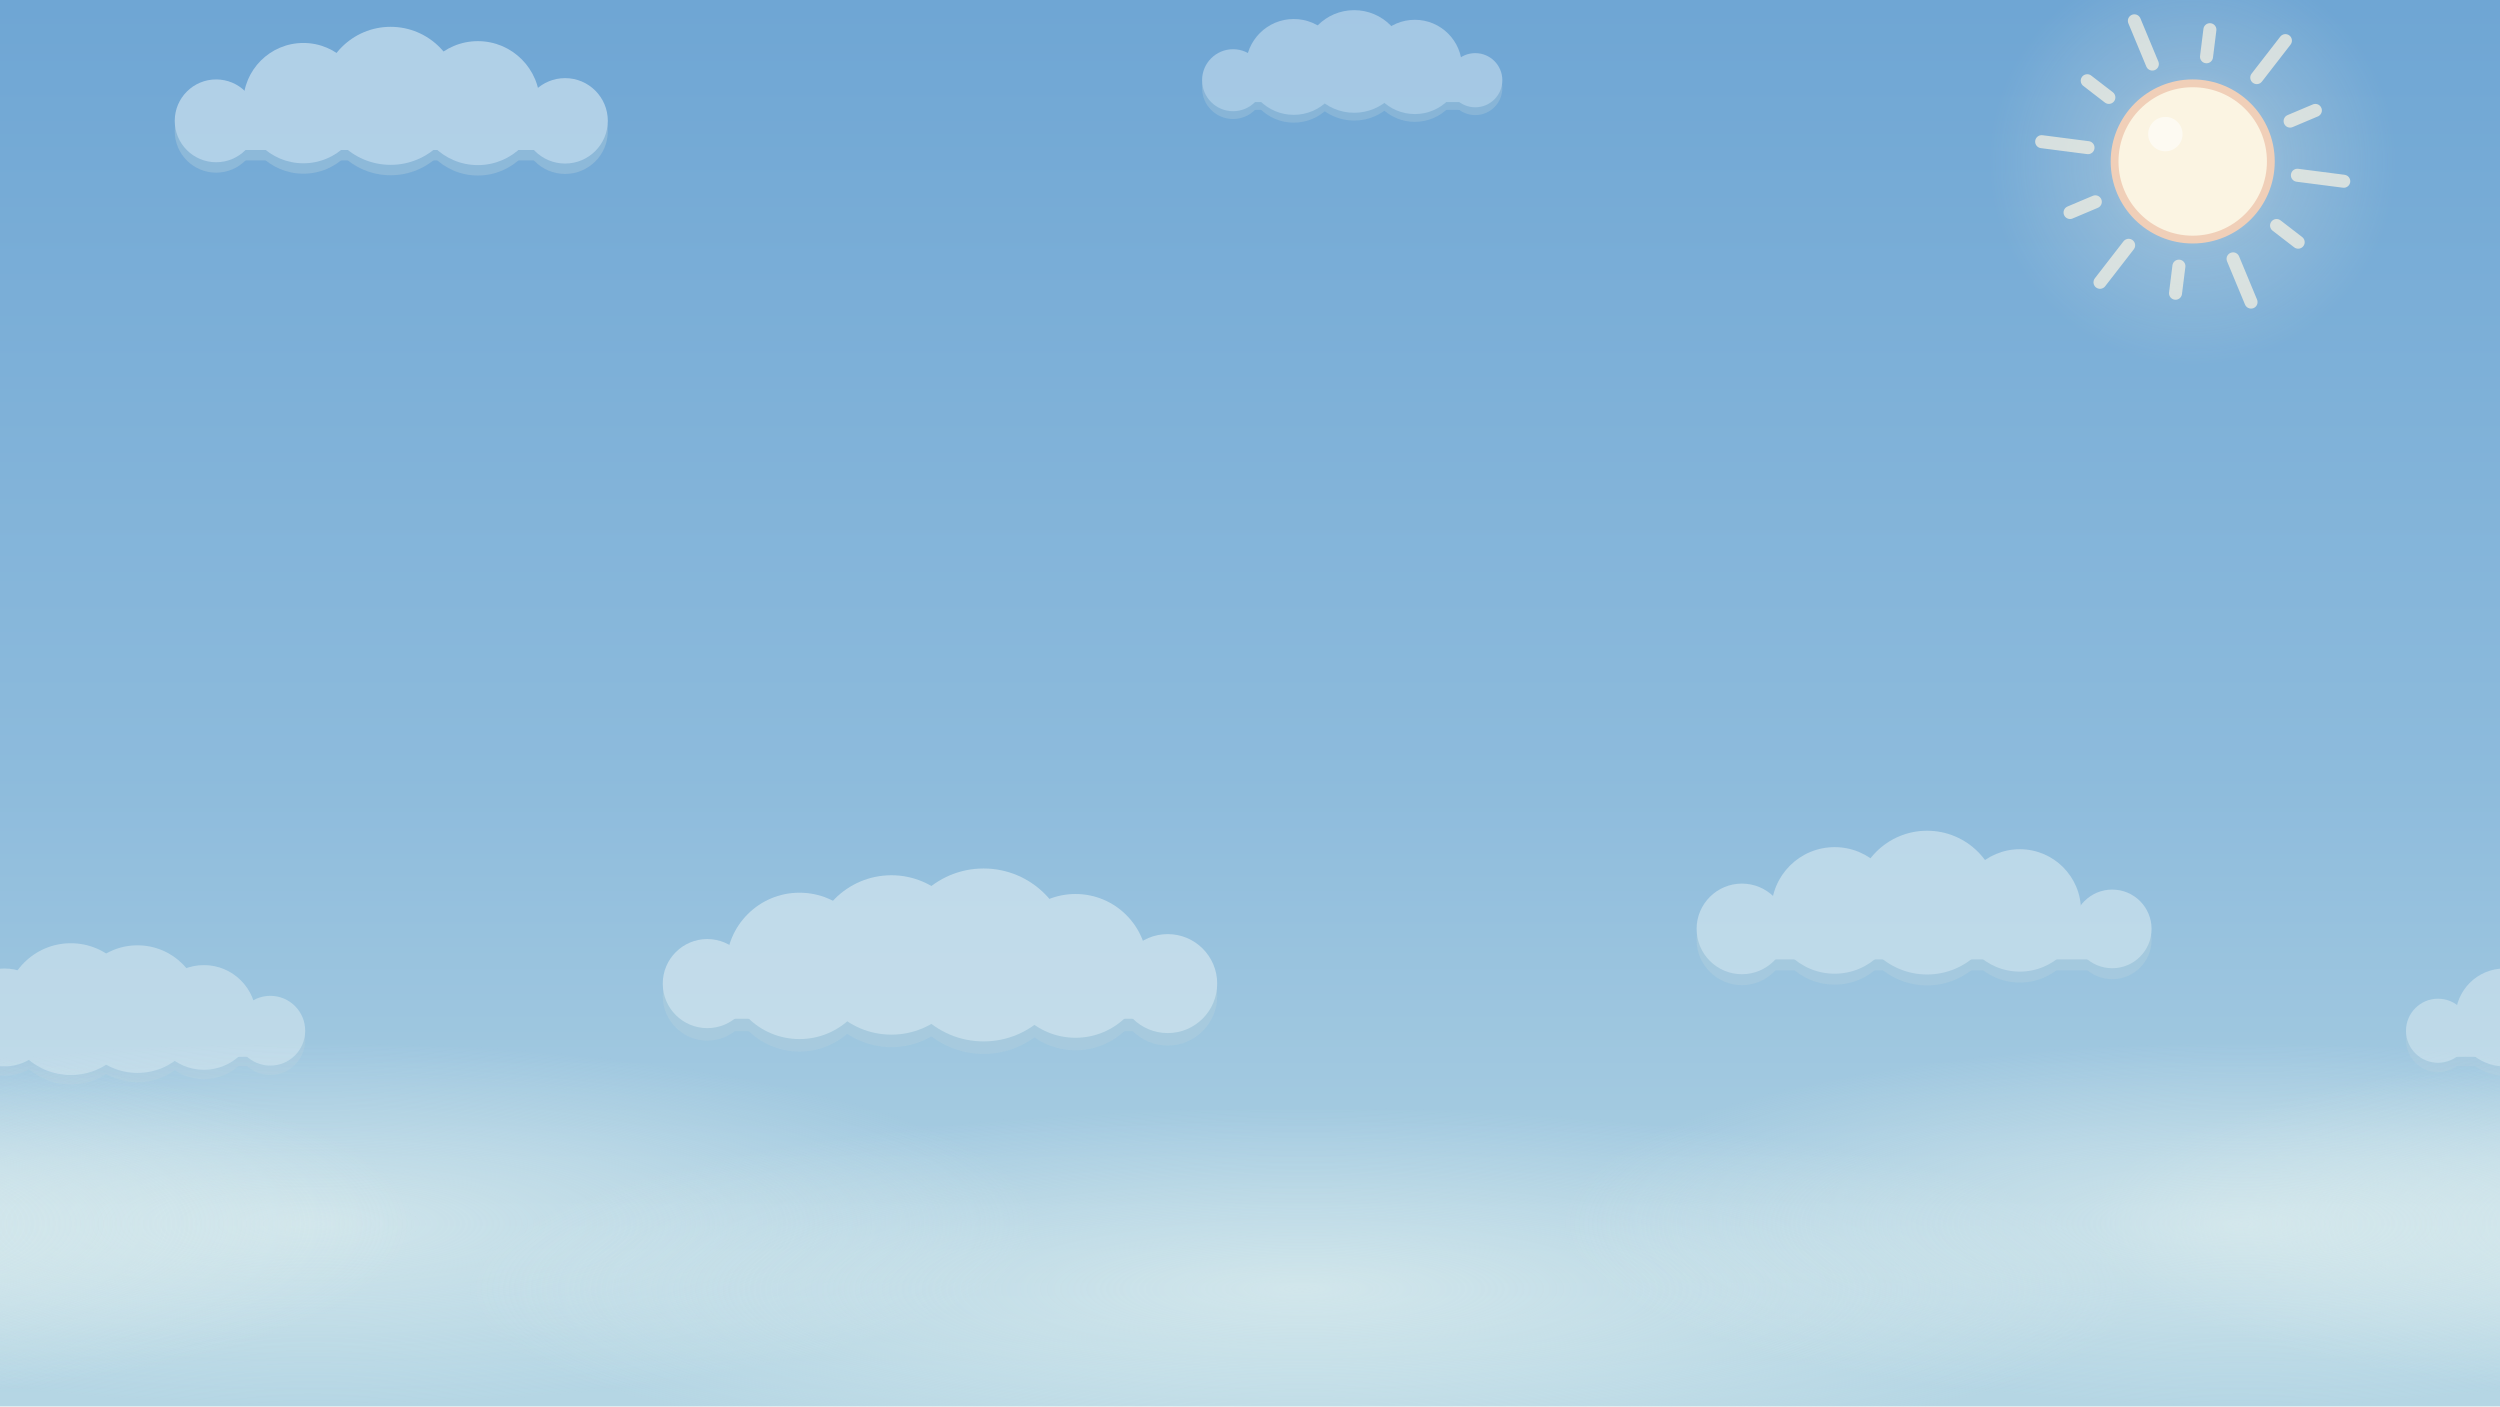
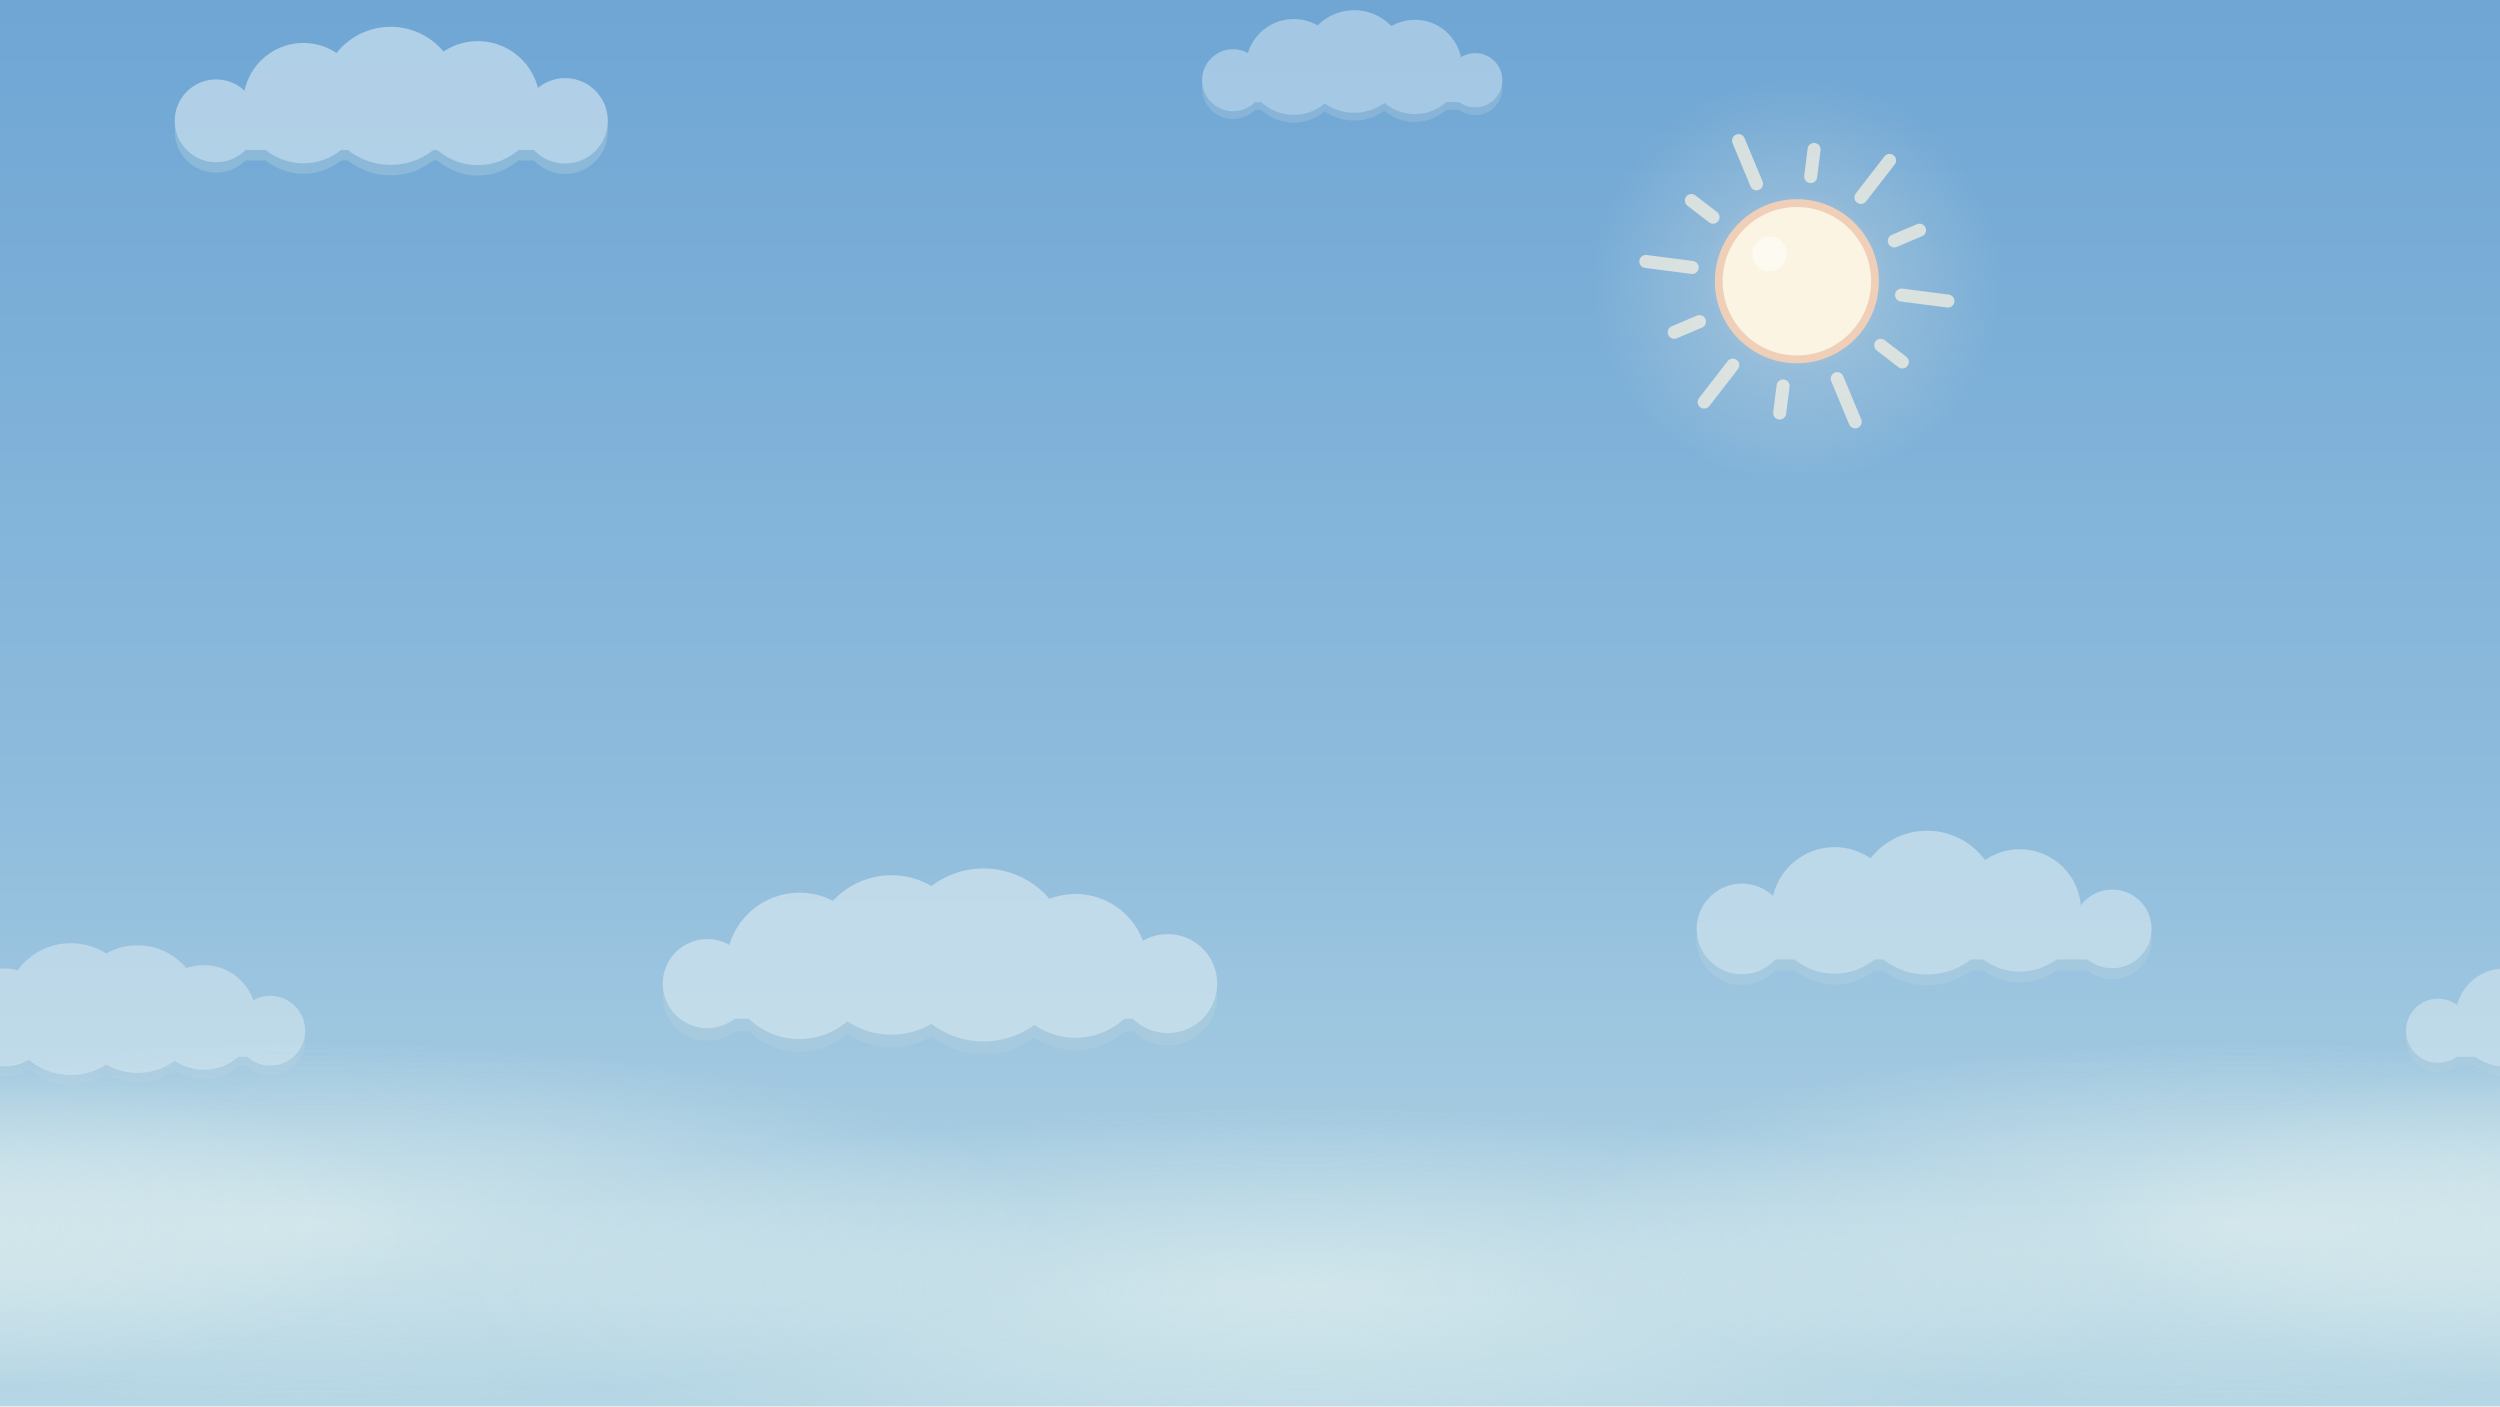
<svg xmlns="http://www.w3.org/2000/svg" width="960" height="540" viewBox="0 0 960 540">
  <defs>
    <linearGradient id="g" x1="0" y1="0" x2="0" y2="1">
      <stop offset="0" stop-color="#6fa6d4" stop-opacity="1" />
      <stop offset="0.55" stop-color="#8dbbdc" stop-opacity="1" />
      <stop offset="1" stop-color="#b5d6e4" stop-opacity="1" />
    </linearGradient>
    <radialGradient id="haze">
      <stop offset="0" stop-color="#eef7f2" stop-opacity="0.55" />
      <stop offset="0.5" stop-color="#eef7f2" stop-opacity="0.3" />
      <stop offset="1" stop-color="#eef7f2" stop-opacity="0" />
    </radialGradient>
    <radialGradient id="sun">
      <stop offset="0" stop-color="#fff6e4" stop-opacity="0.5" />
      <stop offset="0.45" stop-color="#fff6e4" stop-opacity="0.18" />
      <stop offset="1" stop-color="#fff6e4" stop-opacity="0" />
    </radialGradient>
  </defs>
  <rect width="960" height="540" fill="url(#g)" />
-   <circle cx="842" cy="62" r="78" fill="url(#sun)" />
-   <path d="M882.2 67.3 L900 69.6 M874.2 86.6 L882.5 93 M857.5 99.4 L864.4 116 M836.7 102.2 L835.4 112.6 M817.4 94.2 L806.4 108.4 M804.6 77.5 L794.9 81.6 M801.8 56.7 L784 54.4 M809.8 37.4 L801.5 31 M826.5 24.6 L819.6 8 M847.3 21.8 L848.6 11.4 M866.6 29.8 L877.6 15.6 M879.4 46.5 L889.1 42.4 " stroke="#fbf4e2" stroke-width="5" stroke-linecap="round" opacity=".7" />
-   <circle cx="842" cy="62" r="30" fill="#fbf4e2" stroke="#f0cfb8" stroke-width="3" />
-   <circle cx="831.5" cy="51.5" r="6.6" fill="#ffffff" opacity=".55" />
+   <circle cx="690" cy="108" r="78" fill="url(#sun)" />
+   <path d="M730.2 113.3 L748 115.6 M722.2 132.6 L730.5 139 M705.5 145.4 L712.4 162 M684.7 148.2 L683.4 158.6 M665.4 140.2 L654.4 154.4 M652.6 123.5 L642.9 127.6 M649.8 102.7 L632 100.4 M657.8 83.4 L649.5 77 M674.5 70.6 L667.6 54 M695.3 67.8 L696.6 57.4 M714.6 75.8 L725.6 61.6 M727.4 92.5 L737.1 88.4 " stroke="#fbf4e2" stroke-width="5" stroke-linecap="round" opacity=".7" />
+   <circle cx="690" cy="108" r="30" fill="#fbf4e2" stroke="#f0cfb8" stroke-width="3" />
+   <circle cx="679.5" cy="97.5" r="6.6" fill="#ffffff" opacity=".55" />
  <g transform="translate(150 40)">
    <g opacity="0.75">
      <g fill="#96bdd9">
        <circle cx="-67" cy="10.4" r="15.9" />
        <circle cx="-33.5" cy="3.6" r="23.1" />
        <circle cx="0" cy="0.8" r="26.5" />
        <circle cx="33.5" cy="3.6" r="23.8" />
        <circle cx="67" cy="10.4" r="16.4" />
        <rect x="-77" y="4.8" width="154" height="16.8" rx="8.4" />
      </g>
      <g fill="#c6ddee">
        <circle cx="-67" cy="6.4" r="15.9" />
        <circle cx="-33.5" cy="-0.4" r="23.1" />
        <circle cx="0" cy="-3.2" r="26.5" />
        <circle cx="33.5" cy="-0.4" r="23.8" />
        <circle cx="67" cy="6.4" r="16.4" />
        <rect x="-77" y="0.8" width="154" height="16.8" rx="8.4" />
      </g>
    </g>
  </g>
  <g transform="translate(520 26)">
    <g opacity="0.6">
      <g fill="#96bdd9">
        <circle cx="-46.5" cy="7.8" r="11.9" />
        <circle cx="-23.2" cy="2.7" r="18.4" />
        <circle cx="0" cy="0.6" r="19.7" />
        <circle cx="23.3" cy="2.7" r="18.1" />
        <circle cx="46.5" cy="7.8" r="10.4" />
        <rect x="-54" y="3.6" width="108" height="12.6" rx="6.3" />
      </g>
      <g fill="#c6ddee">
        <circle cx="-46.5" cy="4.8" r="11.9" />
        <circle cx="-23.2" cy="-0.3" r="18.4" />
        <circle cx="0" cy="-2.4" r="19.7" />
        <circle cx="23.3" cy="-0.3" r="18.1" />
        <circle cx="46.5" cy="4.8" r="10.4" />
        <rect x="-54" y="0.6" width="108" height="12.6" rx="6.3" />
      </g>
    </g>
  </g>
  <g transform="translate(360 370)">
    <g opacity="0.7">
      <g fill="#abccde">
        <circle cx="-88.4" cy="12.5" r="17.1" />
        <circle cx="-53" cy="5.7" r="28.1" />
        <circle cx="-17.7" cy="1.5" r="30.6" />
        <circle cx="17.7" cy="1.5" r="33.2" />
        <circle cx="53" cy="5.7" r="27.6" />
        <circle cx="88.4" cy="12.5" r="19" />
        <rect x="-100.4" y="5.8" width="200.8" height="20.2" rx="10.1" />
      </g>
      <g fill="#d3e6ef">
        <circle cx="-88.4" cy="7.7" r="17.1" />
        <circle cx="-53" cy="0.9" r="28.1" />
        <circle cx="-17.7" cy="-3.3" r="30.6" />
        <circle cx="17.7" cy="-3.3" r="33.2" />
        <circle cx="53" cy="0.9" r="27.6" />
        <circle cx="88.4" cy="7.7" r="19" />
        <rect x="-100.4" y="1" width="200.8" height="20.2" rx="10.1" />
      </g>
    </g>
  </g>
  <g transform="translate(740 350)">
    <g opacity="0.65">
      <g fill="#abccde">
        <circle cx="-71.1" cy="10.9" r="17.4" />
        <circle cx="-35.5" cy="3.8" r="24.3" />
        <circle cx="0" cy="0.8" r="27.6" />
        <circle cx="35.6" cy="3.8" r="23.5" />
        <circle cx="71.1" cy="10.9" r="15.1" />
        <rect x="-81.6" y="5" width="163.2" height="17.6" rx="8.8" />
      </g>
      <g fill="#d3e6ef">
        <circle cx="-71.1" cy="6.7" r="17.4" />
        <circle cx="-35.5" cy="-0.4" r="24.3" />
        <circle cx="0" cy="-3.4" r="27.6" />
        <circle cx="35.6" cy="-0.4" r="23.5" />
        <circle cx="71.1" cy="6.7" r="15.1" />
        <rect x="-81.6" y="0.8" width="163.2" height="17.6" rx="8.8" />
      </g>
    </g>
  </g>
  <g transform="translate(40 390)">
    <g opacity="0.6">
      <g fill="#abccde">
        <circle cx="-63.8" cy="9.4" r="12.3" />
        <circle cx="-38.3" cy="4.3" r="18.8" />
        <circle cx="-12.8" cy="1.1" r="25.3" />
        <circle cx="12.8" cy="1.1" r="24.5" />
        <circle cx="38.3" cy="4.3" r="20.1" />
        <circle cx="63.8" cy="9.4" r="13.4" />
        <rect x="-72.8" y="4.3" width="145.6" height="15.1" rx="7.6" />
      </g>
      <g fill="#d3e6ef">
        <circle cx="-63.8" cy="5.8" r="12.3" />
        <circle cx="-38.3" cy="0.7" r="18.8" />
        <circle cx="-12.8" cy="-2.5" r="25.3" />
        <circle cx="12.8" cy="-2.5" r="24.5" />
        <circle cx="38.3" cy="0.7" r="20.1" />
        <circle cx="63.8" cy="5.8" r="13.4" />
        <rect x="-72.8" y="0.7" width="145.6" height="15.1" rx="7.6" />
      </g>
    </g>
  </g>
  <g transform="translate(1000 390)">
    <g opacity="0.6">
      <g fill="#abccde">
        <circle cx="-63.8" cy="9.4" r="12.3" />
        <circle cx="-38.3" cy="4.3" r="18.8" />
        <circle cx="-12.8" cy="1.1" r="25.3" />
        <circle cx="12.8" cy="1.1" r="24.5" />
        <circle cx="38.3" cy="4.3" r="20.1" />
        <circle cx="63.8" cy="9.4" r="13.4" />
        <rect x="-72.8" y="4.3" width="145.6" height="15.1" rx="7.6" />
      </g>
      <g fill="#d3e6ef">
        <circle cx="-63.8" cy="5.8" r="12.3" />
        <circle cx="-38.3" cy="0.7" r="18.8" />
        <circle cx="-12.8" cy="-2.5" r="25.3" />
        <circle cx="12.8" cy="-2.5" r="24.5" />
        <circle cx="38.3" cy="0.7" r="20.1" />
        <circle cx="63.8" cy="5.8" r="13.4" />
        <rect x="-72.8" y="0.7" width="145.6" height="15.1" rx="7.6" />
      </g>
    </g>
  </g>
  <g transform="translate(120 470)">
    <ellipse rx="280" ry="70" fill="url(#haze)" />
  </g>
  <g transform="translate(1080 470)">
    <ellipse rx="280" ry="70" fill="url(#haze)" />
  </g>
  <g transform="translate(500 495)">
    <ellipse rx="320" ry="70" fill="url(#haze)" />
  </g>
  <g transform="translate(860 470)">
    <ellipse rx="260" ry="70" fill="url(#haze)" />
  </g>
  <g transform="translate(-100 470)">
    <ellipse rx="260" ry="70" fill="url(#haze)" />
  </g>
</svg>
